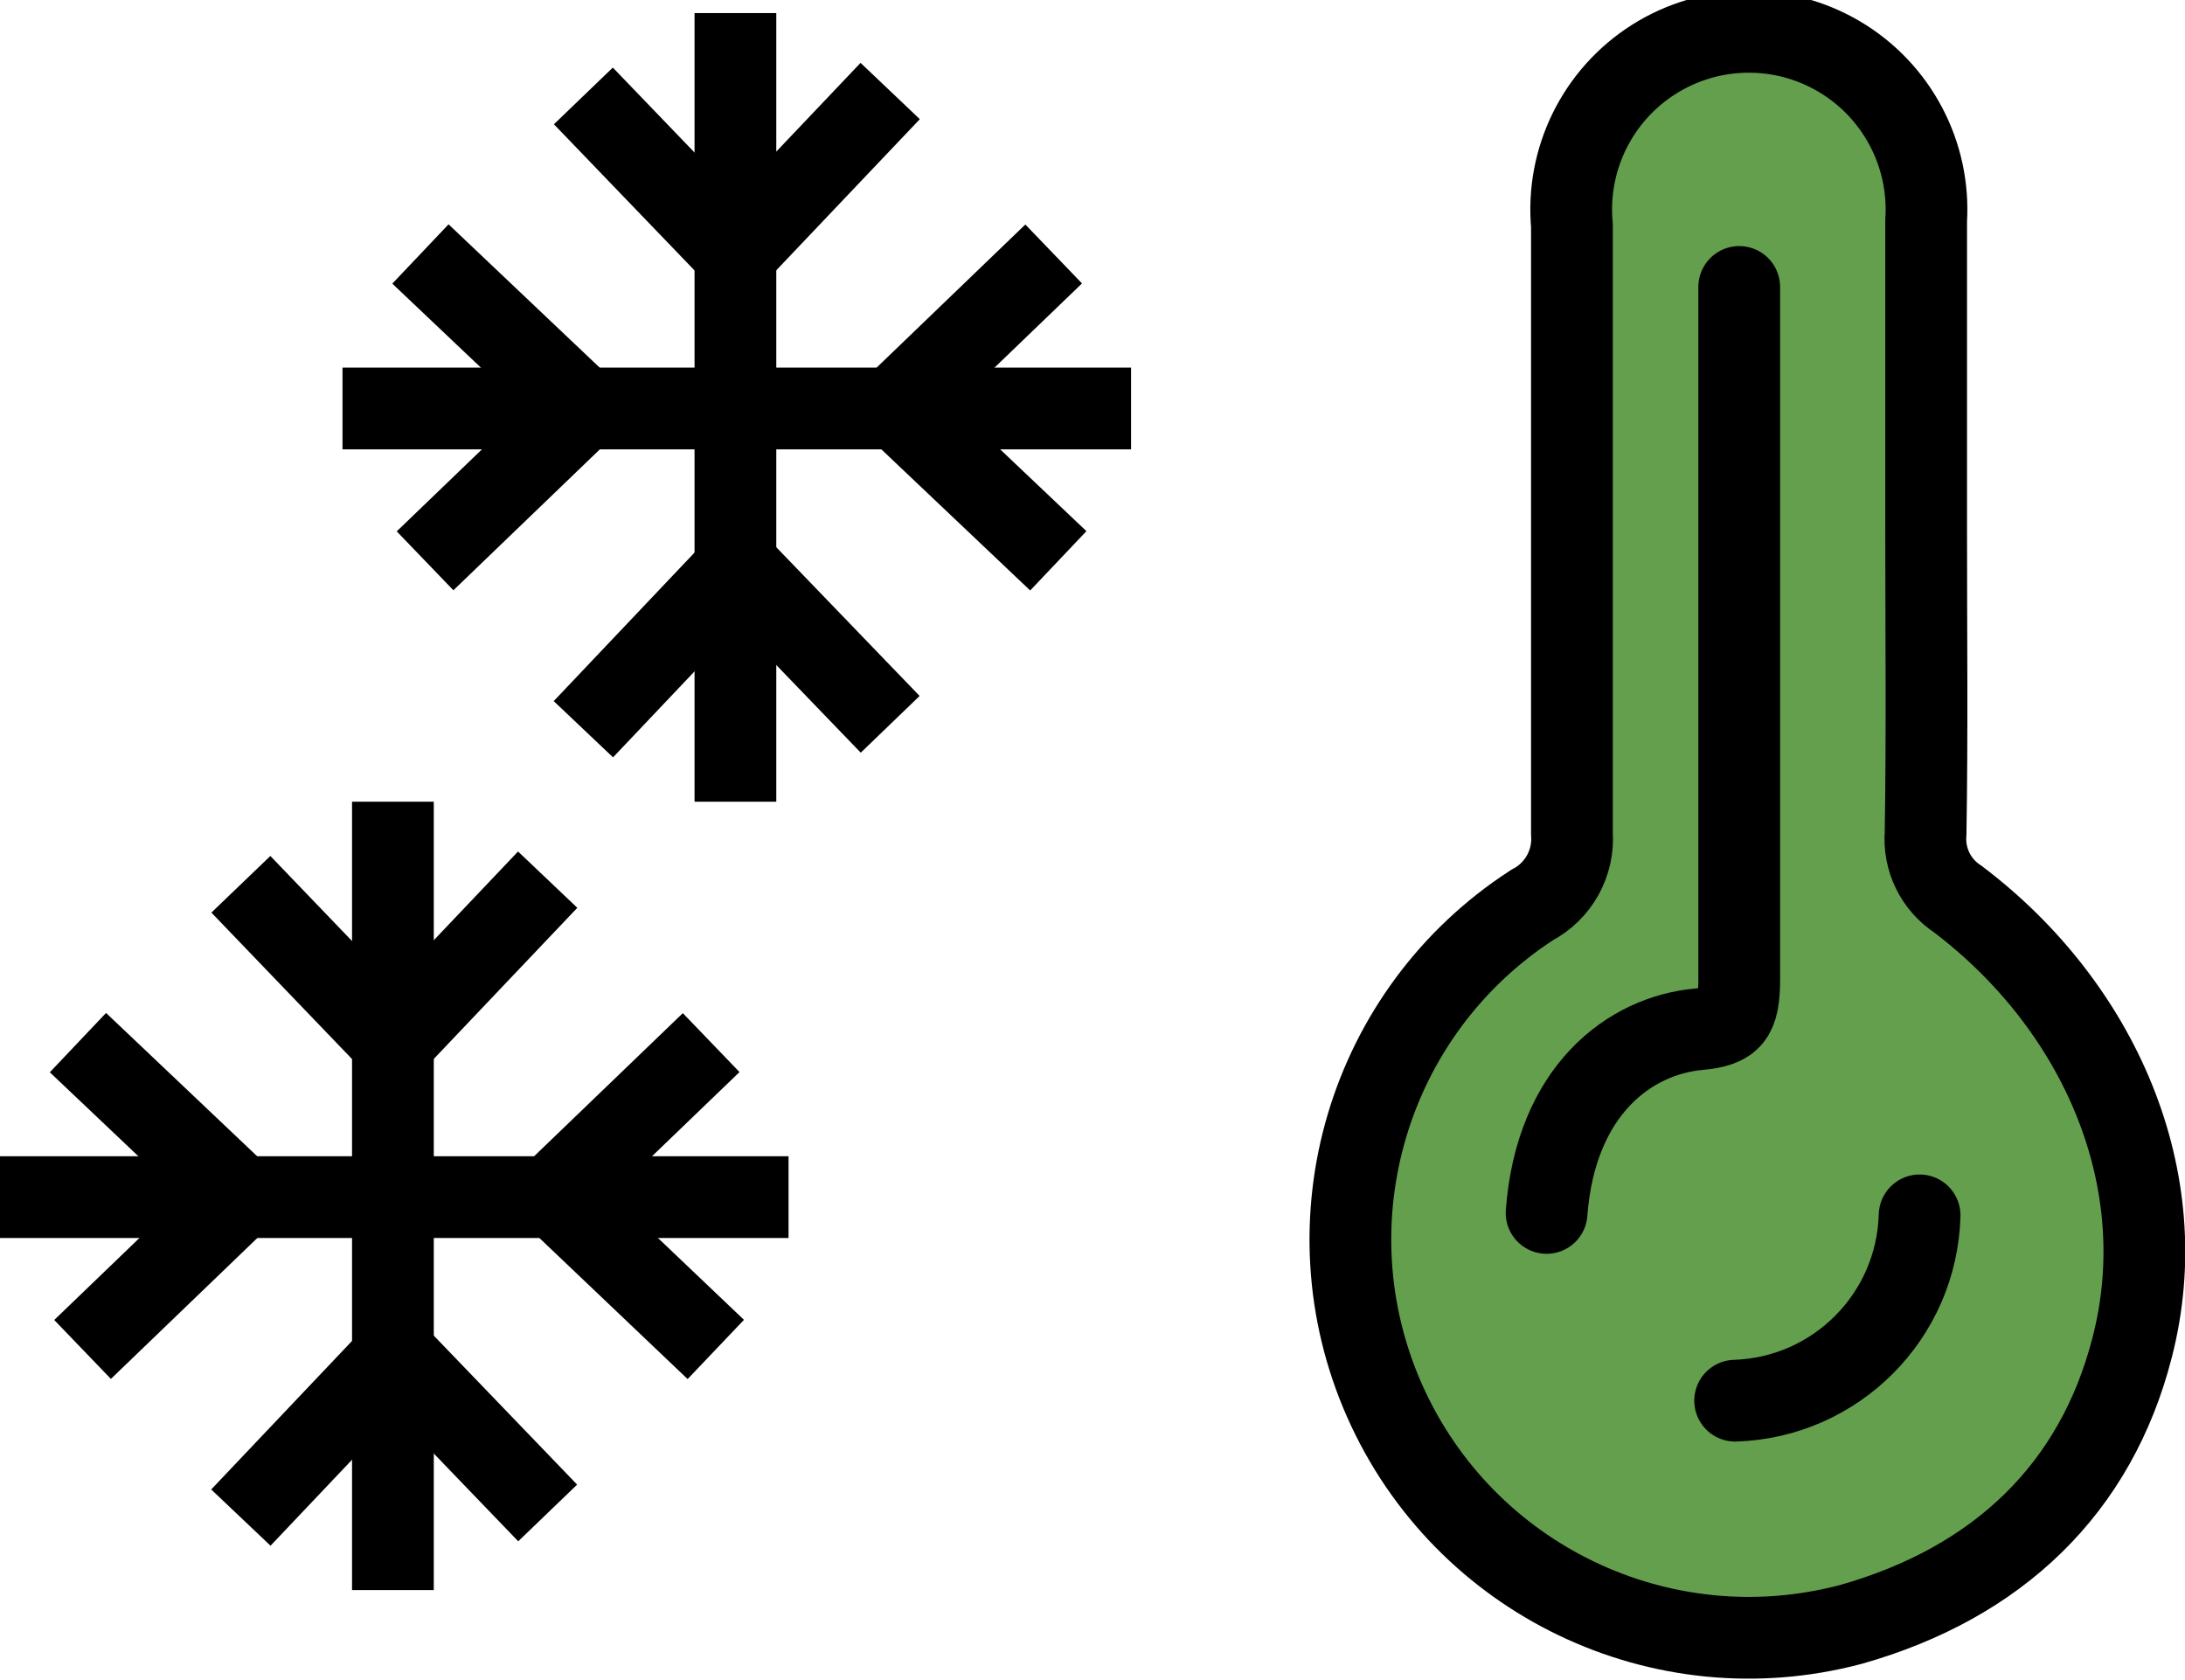
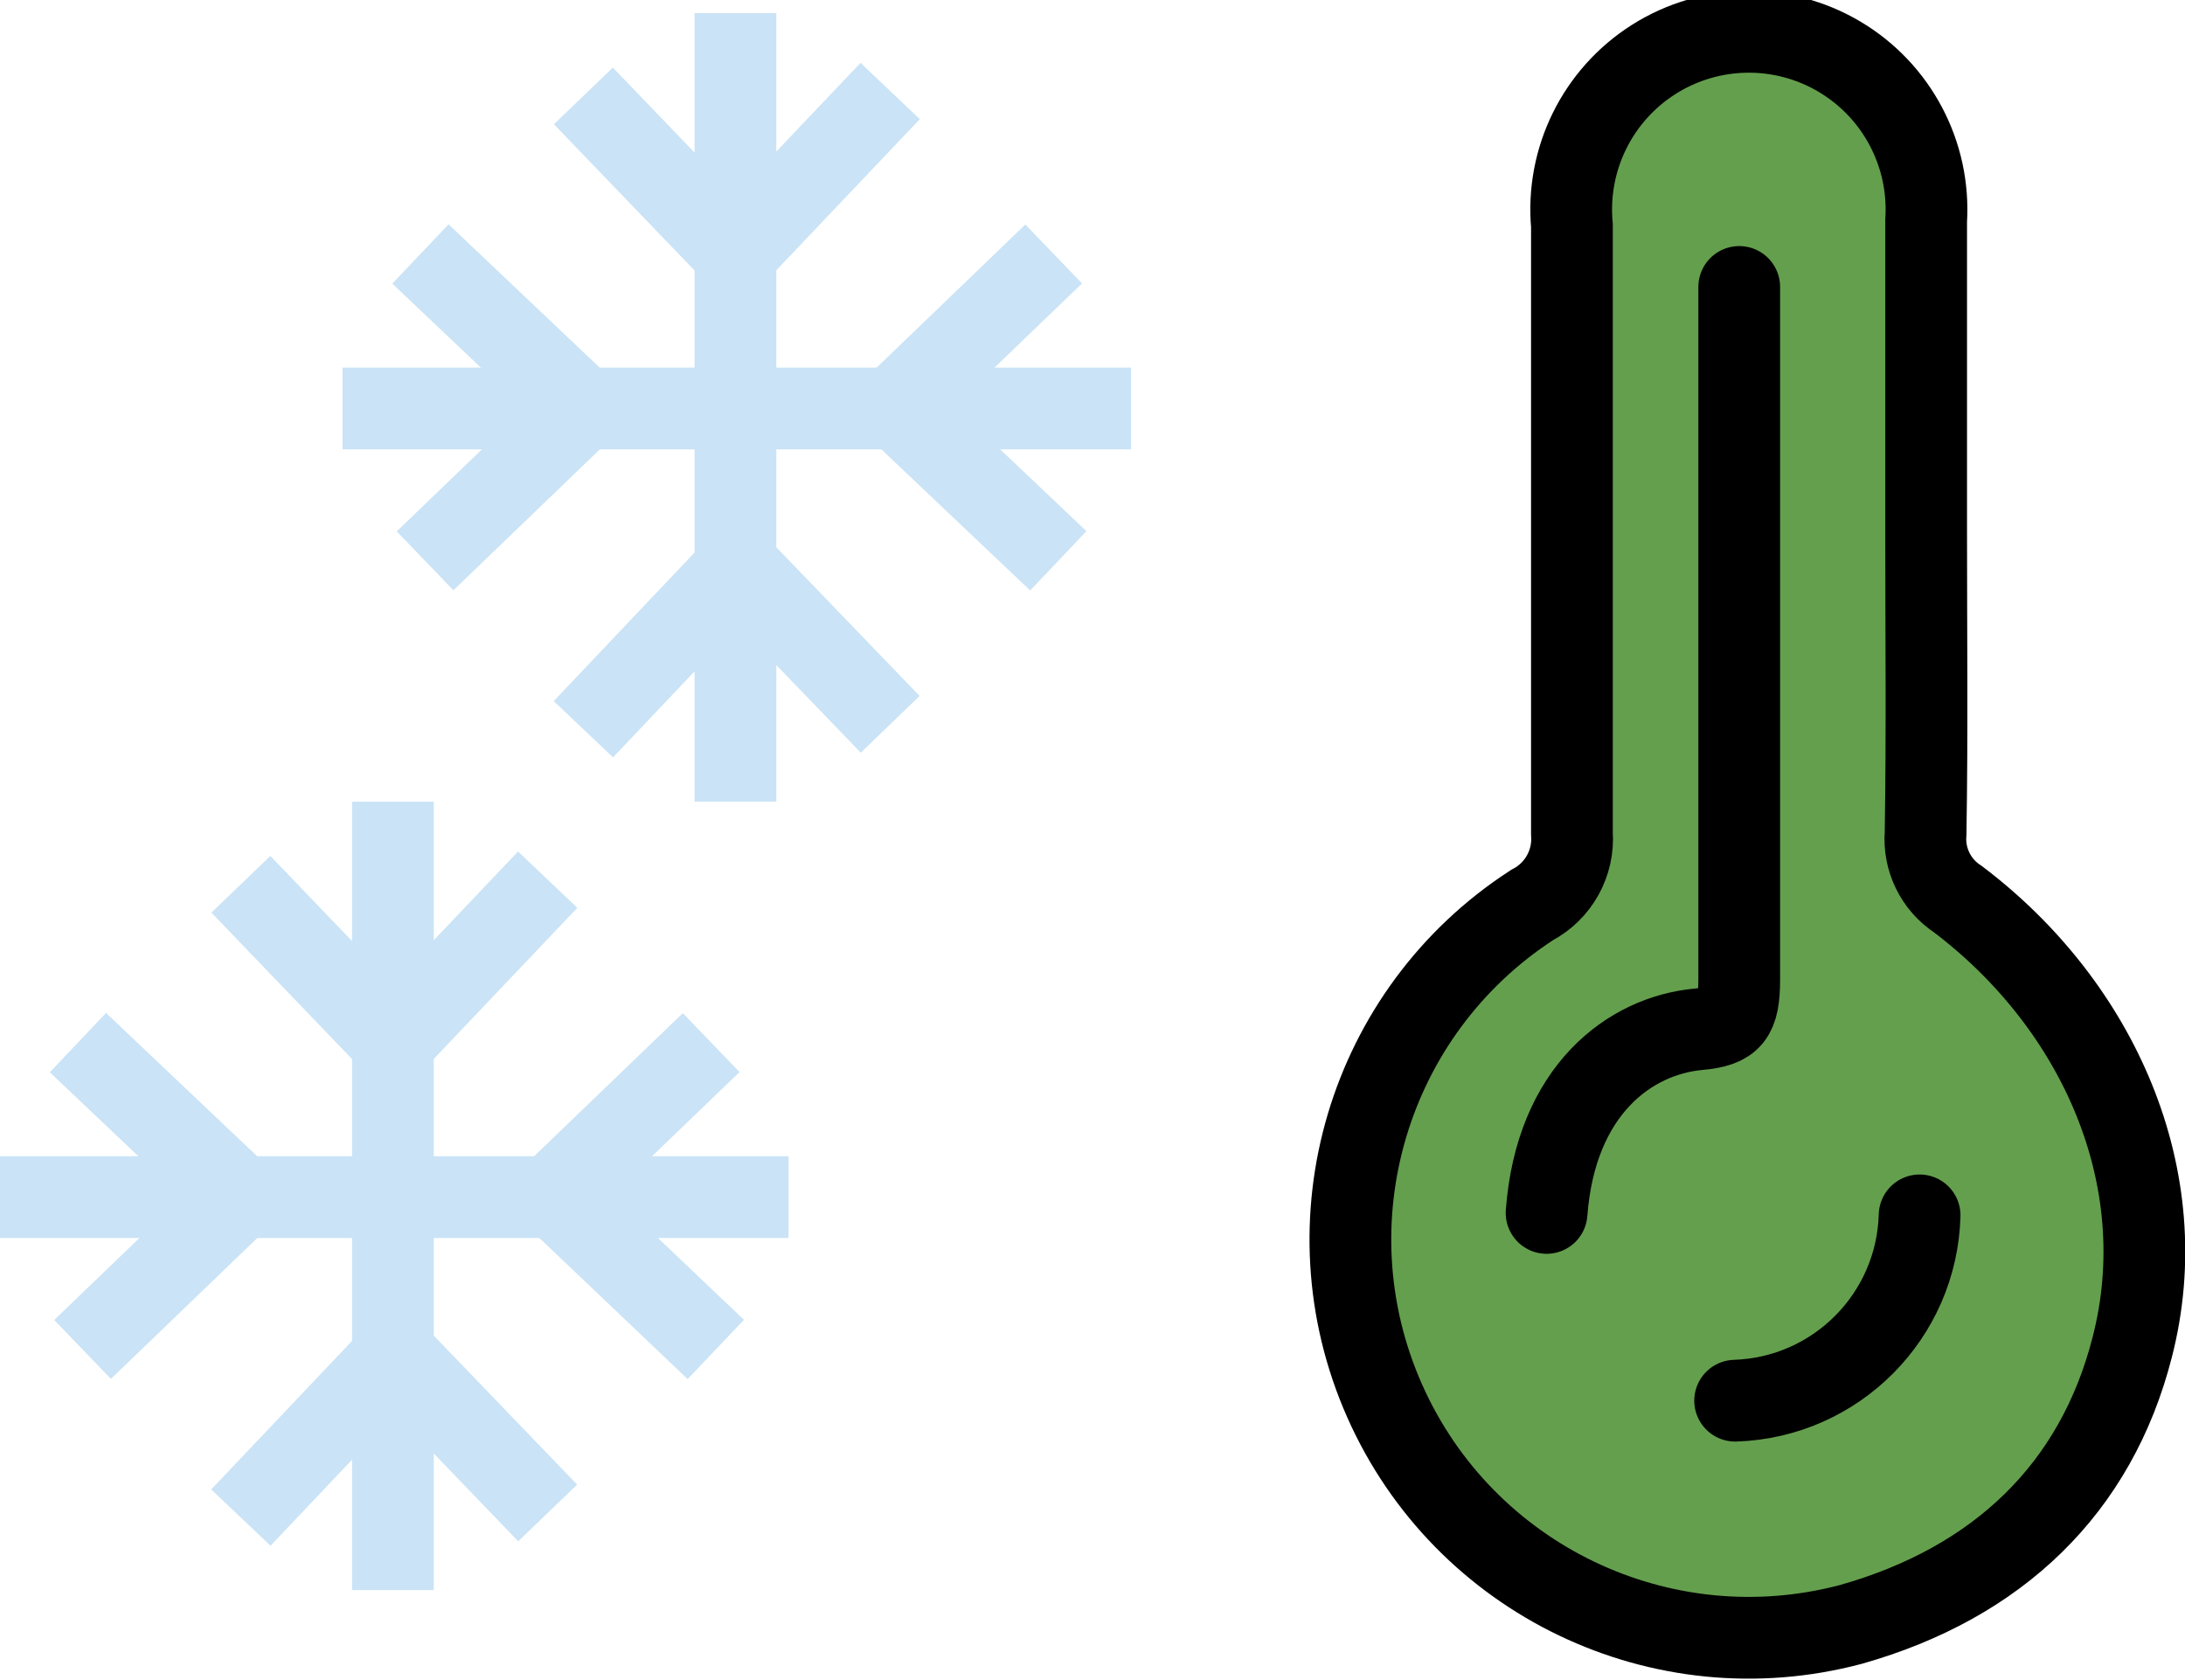
<svg xmlns="http://www.w3.org/2000/svg" viewBox="0 0 80.19 61.64">
  <defs>
-     <style>.cls-1{fill:#649f4e;}.cls-2,.cls-3{fill:none;stroke:#000;stroke-miterlimit:10;stroke-width:3px;}.cls-3{stroke-linecap:round;}</style>
+     <style>.cls-1{fill:#649f4e;}.cls-2,.cls-3{fill:none;stroke:#000;stroke-miterlimit:10;stroke-width:3px;}.cls-4{stroke:#cae3f6;}.cls-3{stroke-linecap:round;}</style>
  </defs>
  <g id="Layer_2" data-name="Layer 2">
    <g id="Layer_1-2" data-name="Layer 1">
      <path class="cls-1" d="M70.69,19.51V8.1a6.52,6.52,0,1,0-13,.18c0,7.44,0,14.87,0,22.3a2.74,2.74,0,0,1-1.46,2.63,14.62,14.62,0,0,0,11.7,26.4c5.41-1.53,9-5,10.32-10.16C79.86,43.23,77,36.89,71.86,33a2.64,2.64,0,0,1-1.19-2.43C70.73,26.91,70.69,23.21,70.69,19.51Z" />
-       <polyline class="cls-2" points="8.84 55.69 14.51 49.71 20.1 55.52" />
-       <polyline class="cls-2" points="20.1 32.28 14.42 38.26 8.84 32.45" />
-       <line class="cls-2" x1="14.42" y1="29.42" x2="14.42" y2="58.35" />
-       <polyline class="cls-2" points="26.27 49.52 20.3 43.84 26.1 38.26" />
-       <polyline class="cls-2" points="2.86 38.26 8.84 43.93 3.03 49.52" />
-       <line class="cls-2" y1="43.93" x2="28.94" y2="43.93" />
-       <polyline class="cls-2" points="21.41 26.76 27.08 20.78 32.67 26.58" />
-       <polyline class="cls-2" points="32.67 3.34 26.99 9.32 21.41 3.52" />
-       <line class="cls-2" x1="26.99" y1="0.48" x2="26.99" y2="29.42" />
-       <polyline class="cls-2" points="38.84 20.58 32.86 14.91 38.67 9.32" />
-       <polyline class="cls-2" points="15.43 9.32 21.41 14.99 15.6 20.58" />
-       <line class="cls-2" x1="12.57" y1="14.99" x2="41.51" y2="14.99" />
+       <polyline class="cls-2 cls-4" points="8.84 55.69 14.51 49.71 20.1 55.52" />
+       <polyline class="cls-2 cls-4" points="20.1 32.28 14.42 38.26 8.84 32.45" />
+       <line class="cls-2 cls-4" x1="14.42" y1="29.42" x2="14.42" y2="58.35" />
+       <polyline class="cls-2 cls-4" points="26.27 49.52 20.3 43.84 26.1 38.26" />
+       <polyline class="cls-2 cls-4" points="2.86 38.26 8.84 43.93 3.03 49.52" />
+       <line class="cls-2 cls-4" y1="43.93" x2="28.94" y2="43.93" />
+       <polyline class="cls-2 cls-4" points="21.41 26.76 27.08 20.78 32.67 26.58" />
+       <polyline class="cls-2 cls-4" points="32.67 3.34 26.99 9.32 21.41 3.52" />
+       <line class="cls-2 cls-4" x1="26.99" y1="0.48" x2="26.99" y2="29.42" />
+       <polyline class="cls-2 cls-4" points="38.84 20.58 32.86 14.91 38.67 9.32" />
+       <polyline class="cls-2 cls-4" points="15.43 9.32 21.41 14.99 15.6 20.58" />
+       <line class="cls-2 cls-4" x1="12.57" y1="14.99" x2="41.51" y2="14.99" />
      <path class="cls-2" d="M70.69,19.51V8.1a6.52,6.52,0,1,0-13,.18c0,7.44,0,14.87,0,22.3a2.74,2.74,0,0,1-1.46,2.63,14.62,14.62,0,0,0,11.7,26.4c5.41-1.53,9-5,10.32-10.16C79.86,43.23,77,36.89,71.86,33a2.64,2.64,0,0,1-1.19-2.43C70.73,26.91,70.69,23.21,70.69,19.51Z" />
      <path class="cls-3" d="M63.83,10.53V35.94c0,1.37-.28,1.72-1.49,1.83C59.82,38,57.1,40,56.76,44.51" />
      <path class="cls-3" d="M63.68,51.4a7,7,0,0,0,6.77-6.8" />
    </g>
  </g>
</svg>
